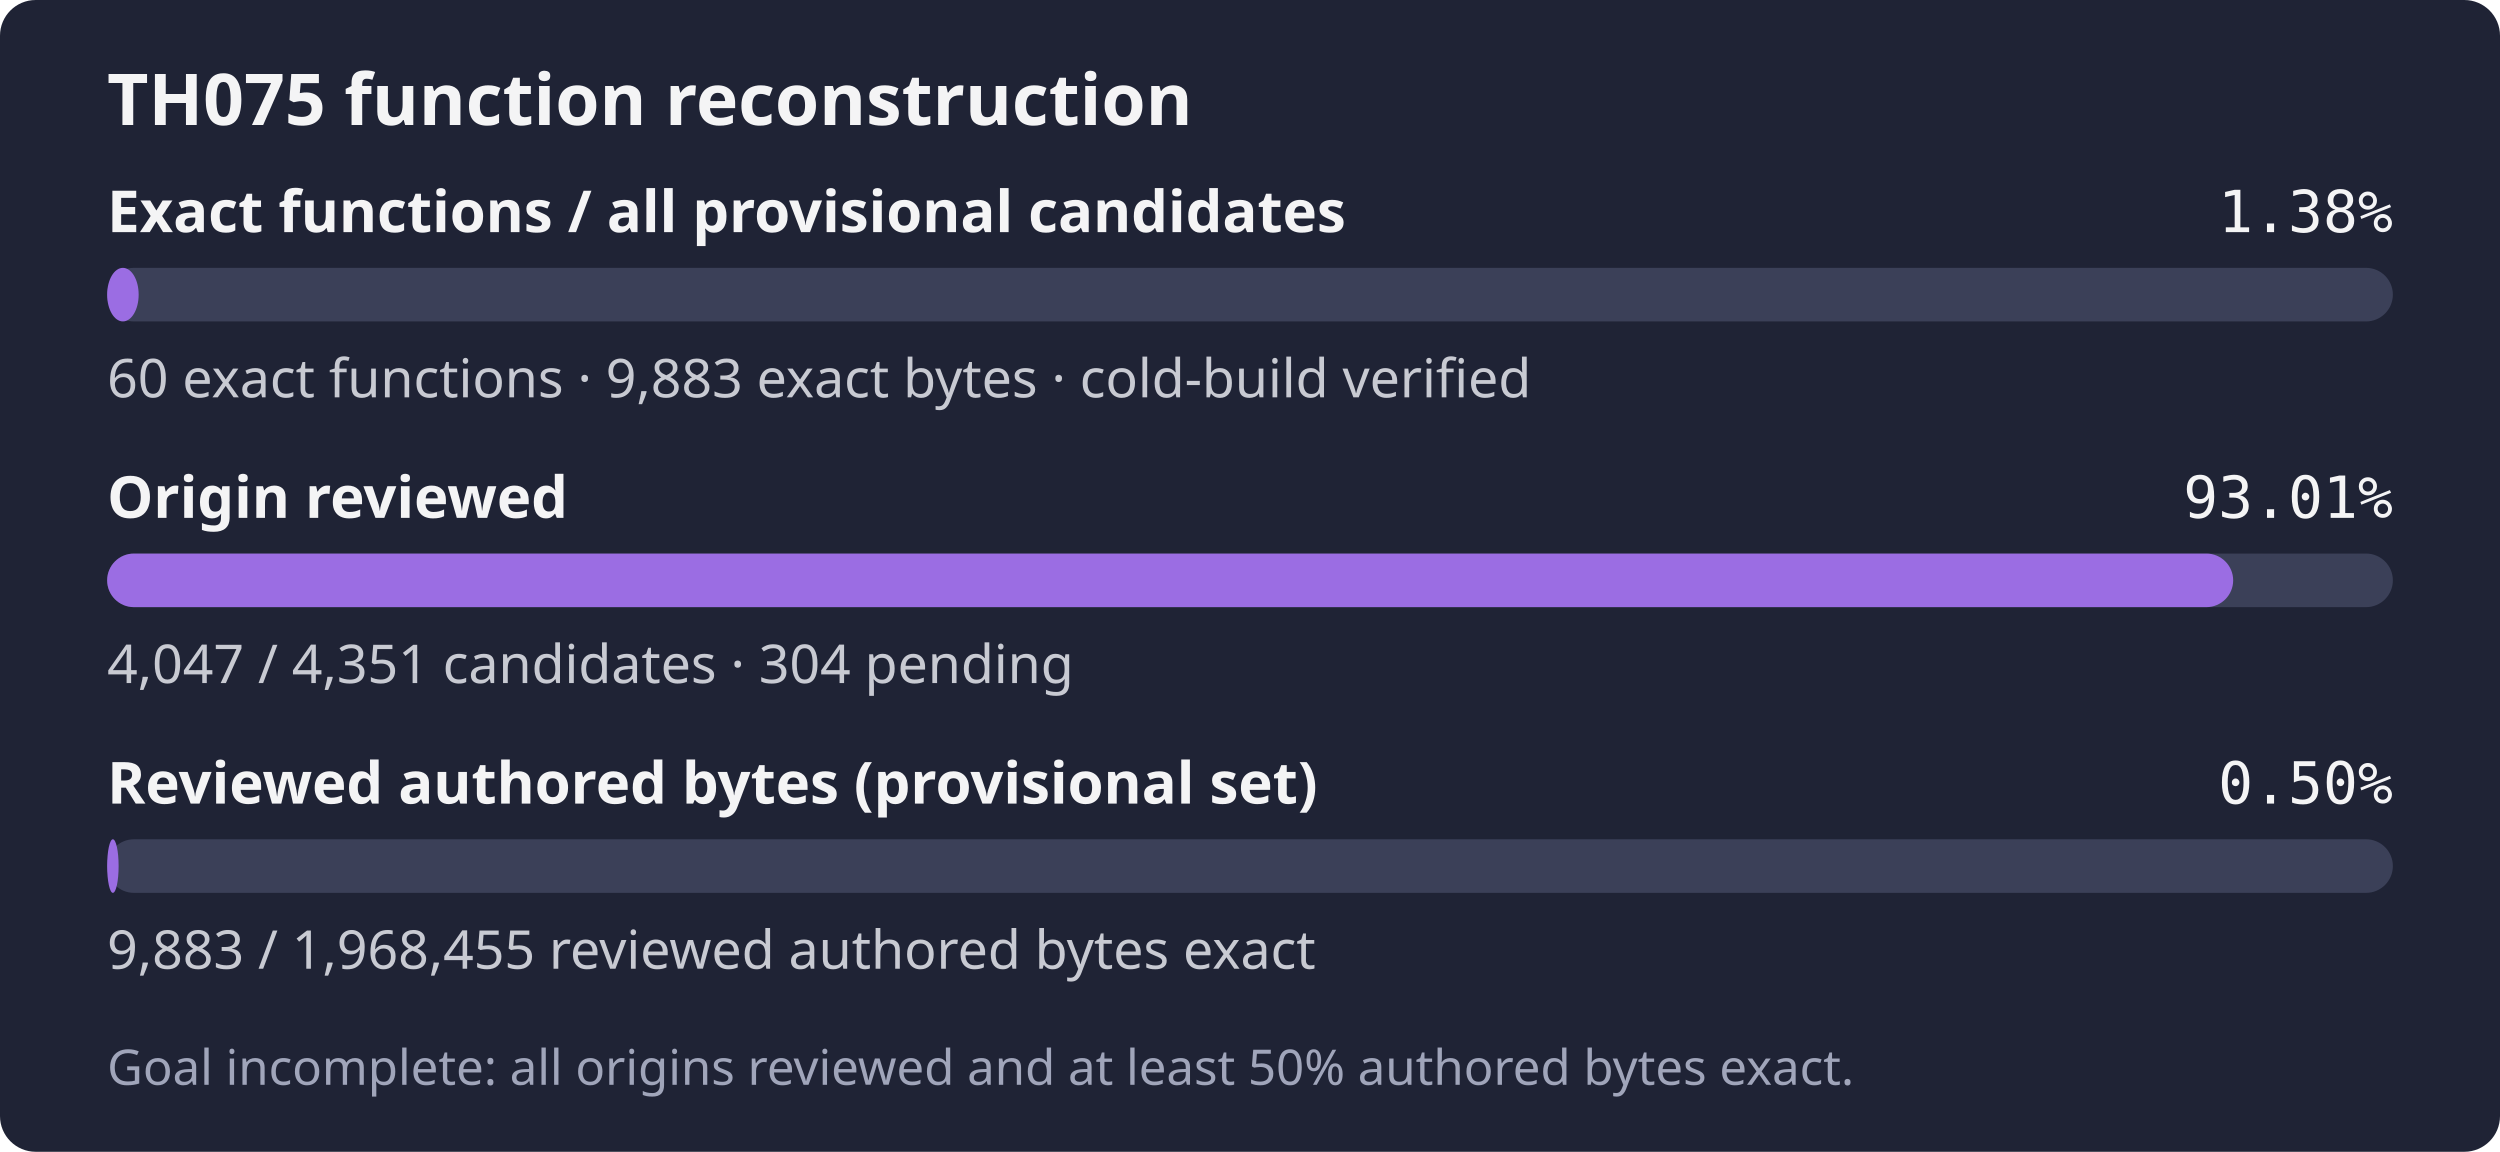
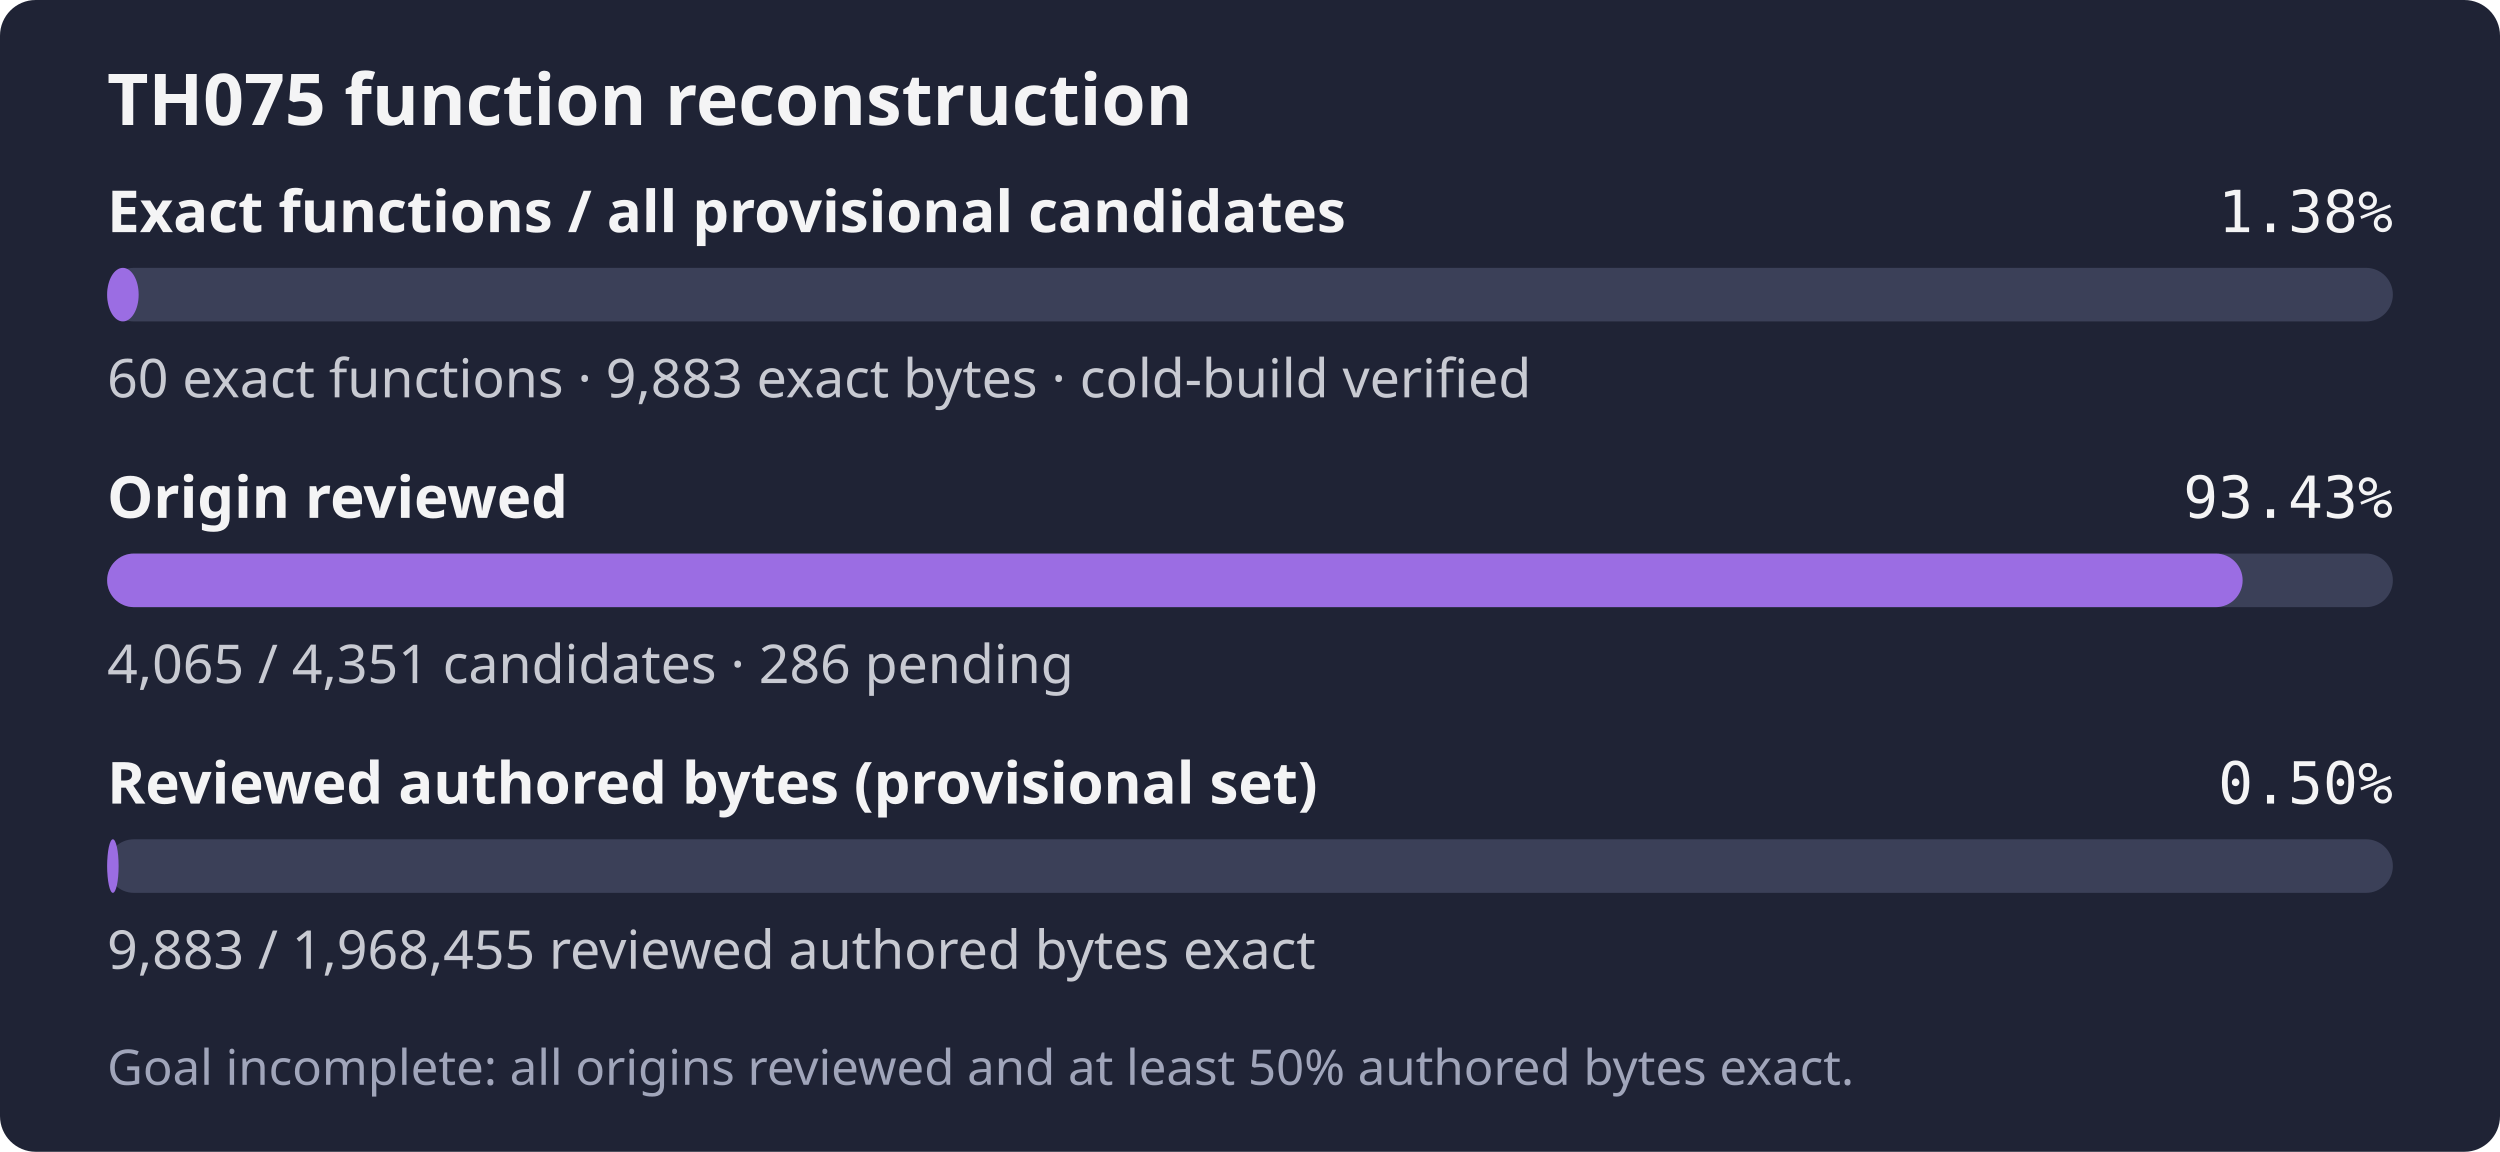
- <svg xmlns="http://www.w3.org/2000/svg" width="560" height="258" role="img" aria-label="TH075: 60 exact functions, 9,883 exact bytes; 4,047 of 4,351 candidates reviewed; Goal incomplete: all origins reviewed and at least 50% authored bytes exact.">
+ <svg xmlns="http://www.w3.org/2000/svg" width="560" height="258" role="img" aria-label="TH075: 60 exact functions, 9,883 exact bytes; 4,065 of 4,351 candidates reviewed; Goal incomplete: all origins reviewed and at least 50% authored bytes exact.">
  <rect width="560" height="258" rx="8" fill="#1f2335" />
  <text x="24" y="28" fill="#f4f4f5" font-family="sans-serif" font-size="16" font-weight="600">TH075 function reconstruction</text>
  <text x="24" y="52" fill="#f4f4f5" font-family="sans-serif" font-size="13" font-weight="600">Exact functions / all provisional candidates</text>
  <text x="536" y="52" fill="#f4f4f5" text-anchor="end" font-family="monospace" font-size="13">1.38%</text>
  <rect x="24" y="60" width="512" height="12" rx="6" fill="#3b4058" />
  <rect x="24" y="60" width="7.06" height="12" rx="6" fill="#9b6de3" />
  <text x="24" y="89" fill="#c8cad2" font-family="sans-serif" font-size="12">60 exact functions · 9,883 exact bytes · cold-build verified</text>
  <text x="24" y="116" fill="#f4f4f5" font-family="sans-serif" font-size="13" font-weight="600">Origin reviewed</text>
-   <text x="536" y="116" fill="#f4f4f5" text-anchor="end" font-family="monospace" font-size="13">93.01%</text>
+   <text x="536" y="116" fill="#f4f4f5" text-anchor="end" font-family="monospace" font-size="13">93.43%</text>
  <rect x="24" y="124" width="512" height="12" rx="6" fill="#3b4058" />
-   <rect x="24" y="124" width="476.23" height="12" rx="6" fill="#9b6de3" />
-   <text x="24" y="153" fill="#c8cad2" font-family="sans-serif" font-size="12">4,047 / 4,351 candidates · 304 pending</text>
+   <rect x="24" y="124" width="478.35" height="12" rx="6" fill="#9b6de3" />
+   <text x="24" y="153" fill="#c8cad2" font-family="sans-serif" font-size="12">4,065 / 4,351 candidates · 286 pending</text>
  <text x="24" y="180" fill="#f4f4f5" font-family="sans-serif" font-size="13" font-weight="600">Reviewed authored bytes (provisional set)</text>
  <text x="536" y="180" fill="#f4f4f5" text-anchor="end" font-family="monospace" font-size="13">0.50%</text>
  <rect x="24" y="188" width="512" height="12" rx="6" fill="#3b4058" />
  <rect x="24" y="188" width="2.57" height="12" rx="6" fill="#9b6de3" />
  <text x="24" y="217" fill="#c8cad2" font-family="sans-serif" font-size="12">9,883 / 1,968,455 reviewed authored bytes exact</text>
  <text x="24" y="243" fill="#a0a5ba" font-family="sans-serif" font-size="11">Goal incomplete: all origins reviewed and at least 50% authored bytes exact.</text>
</svg>
